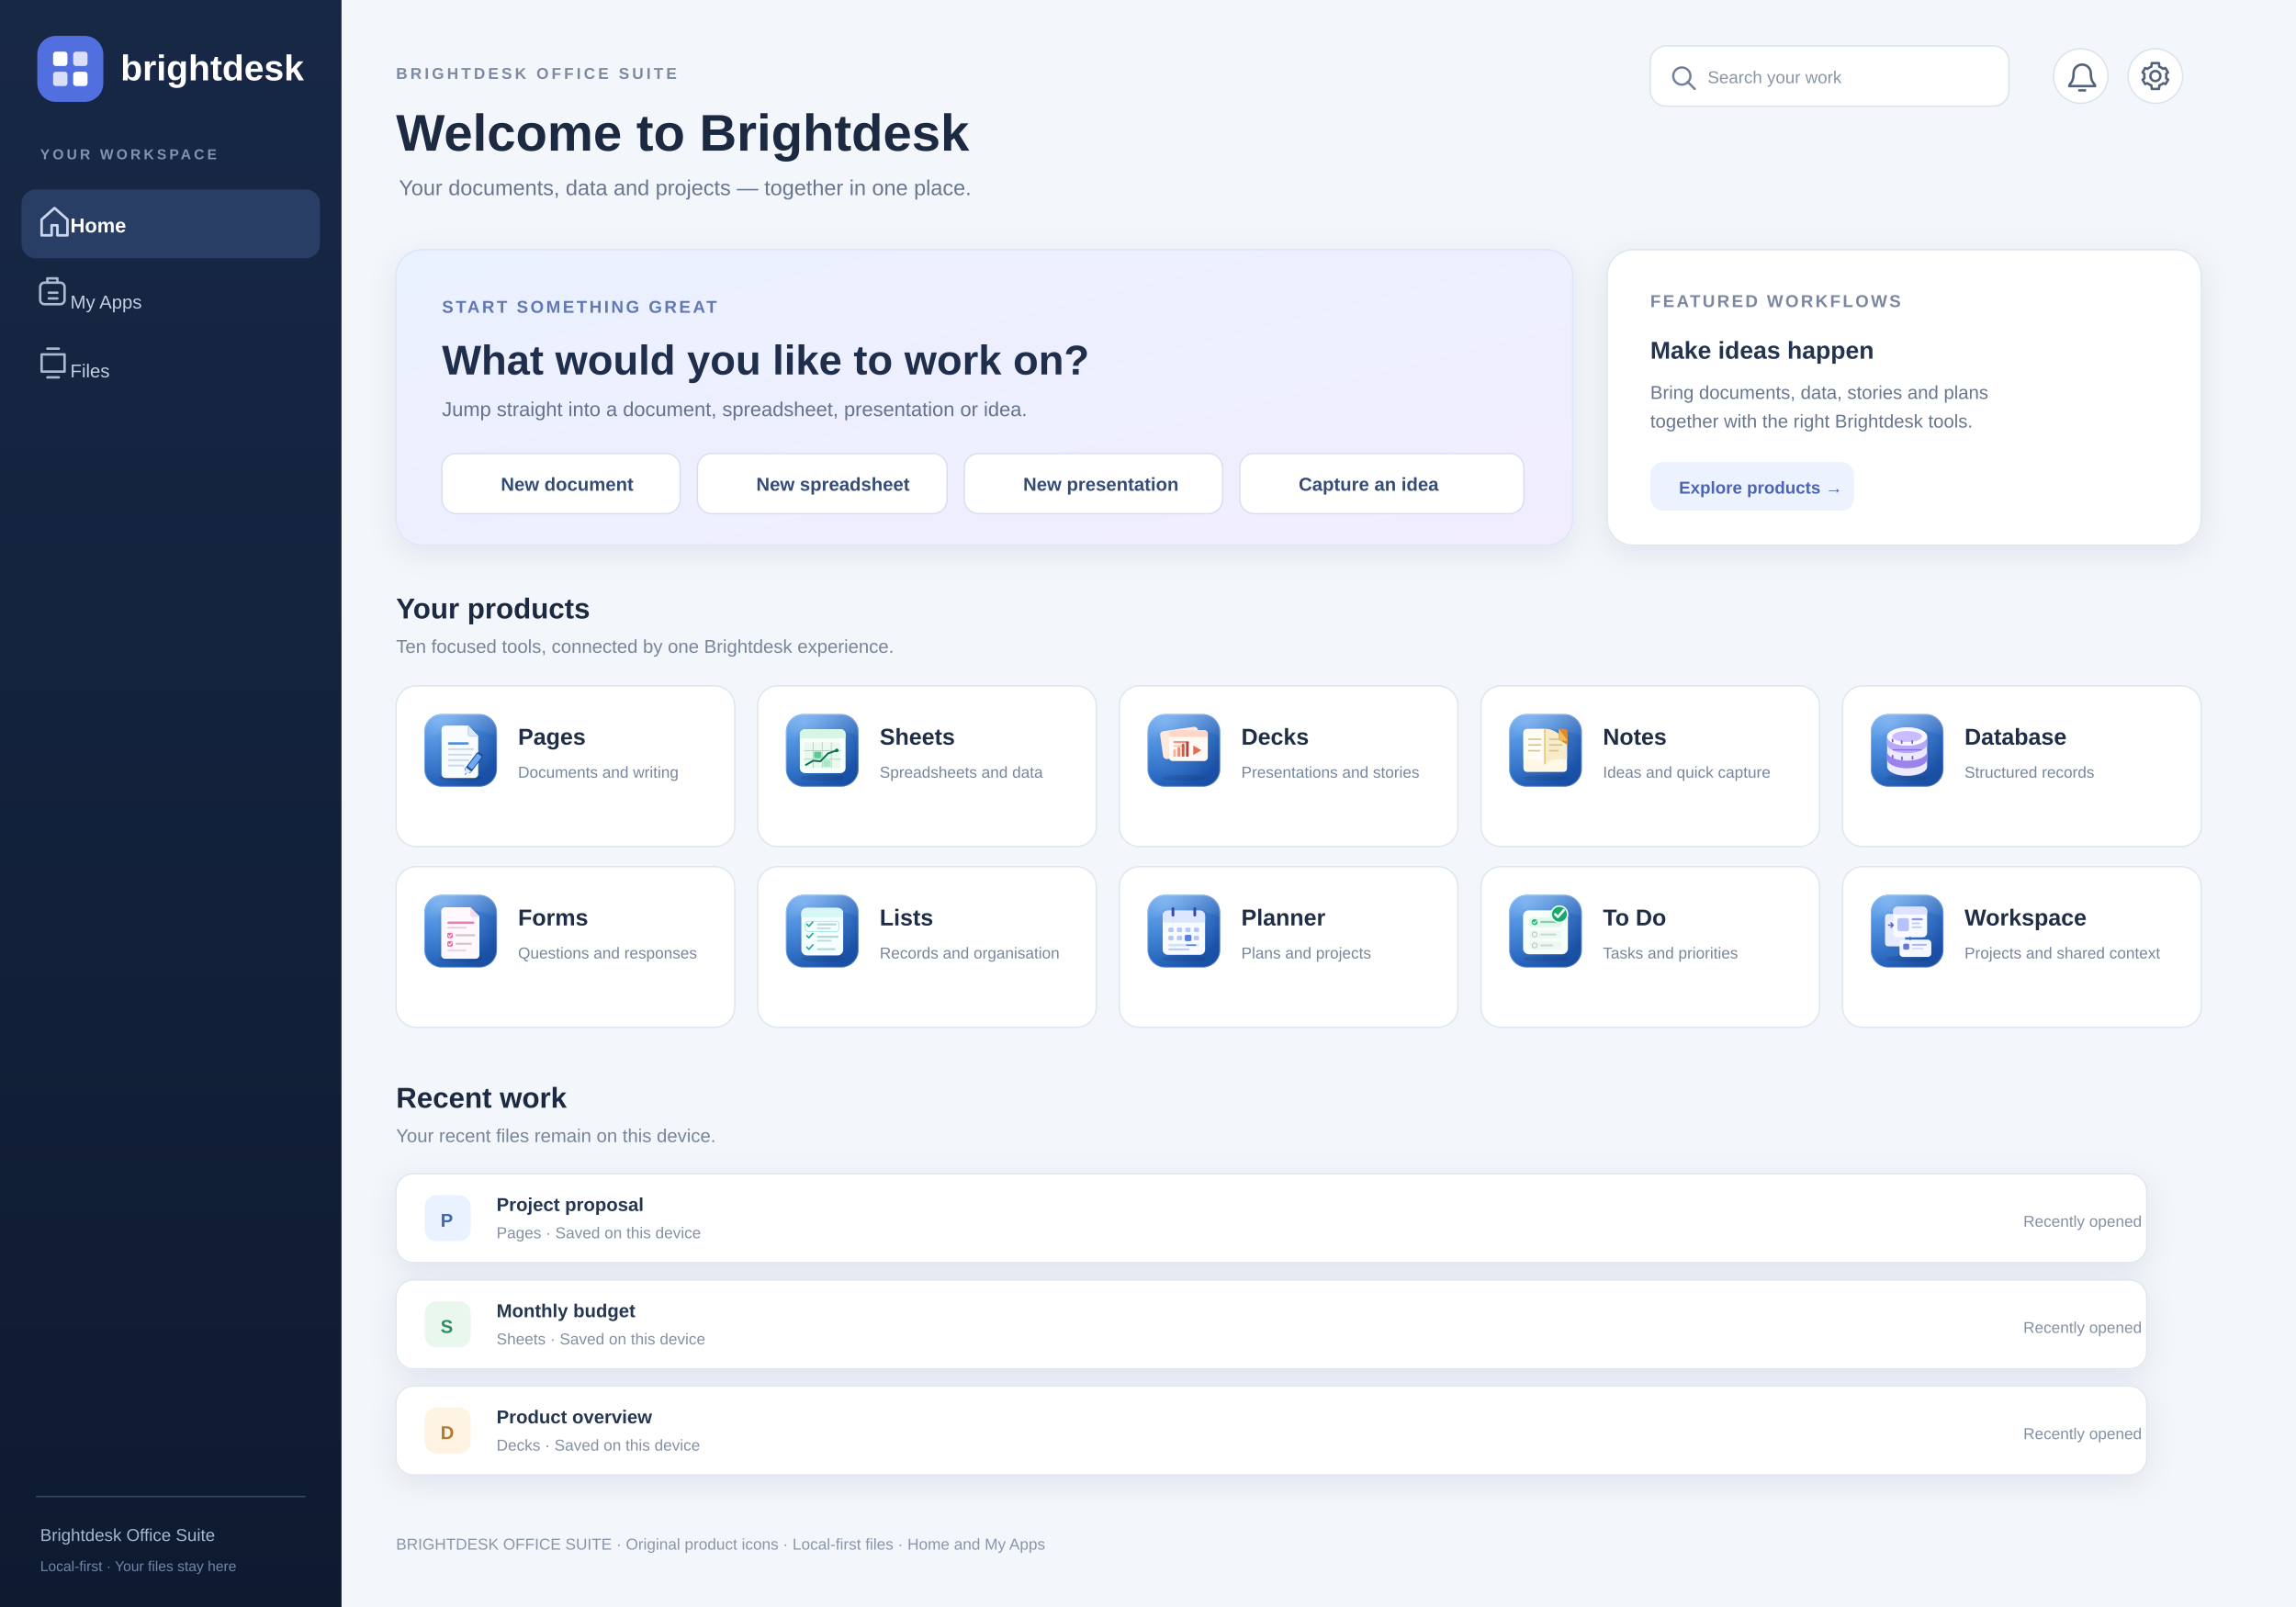
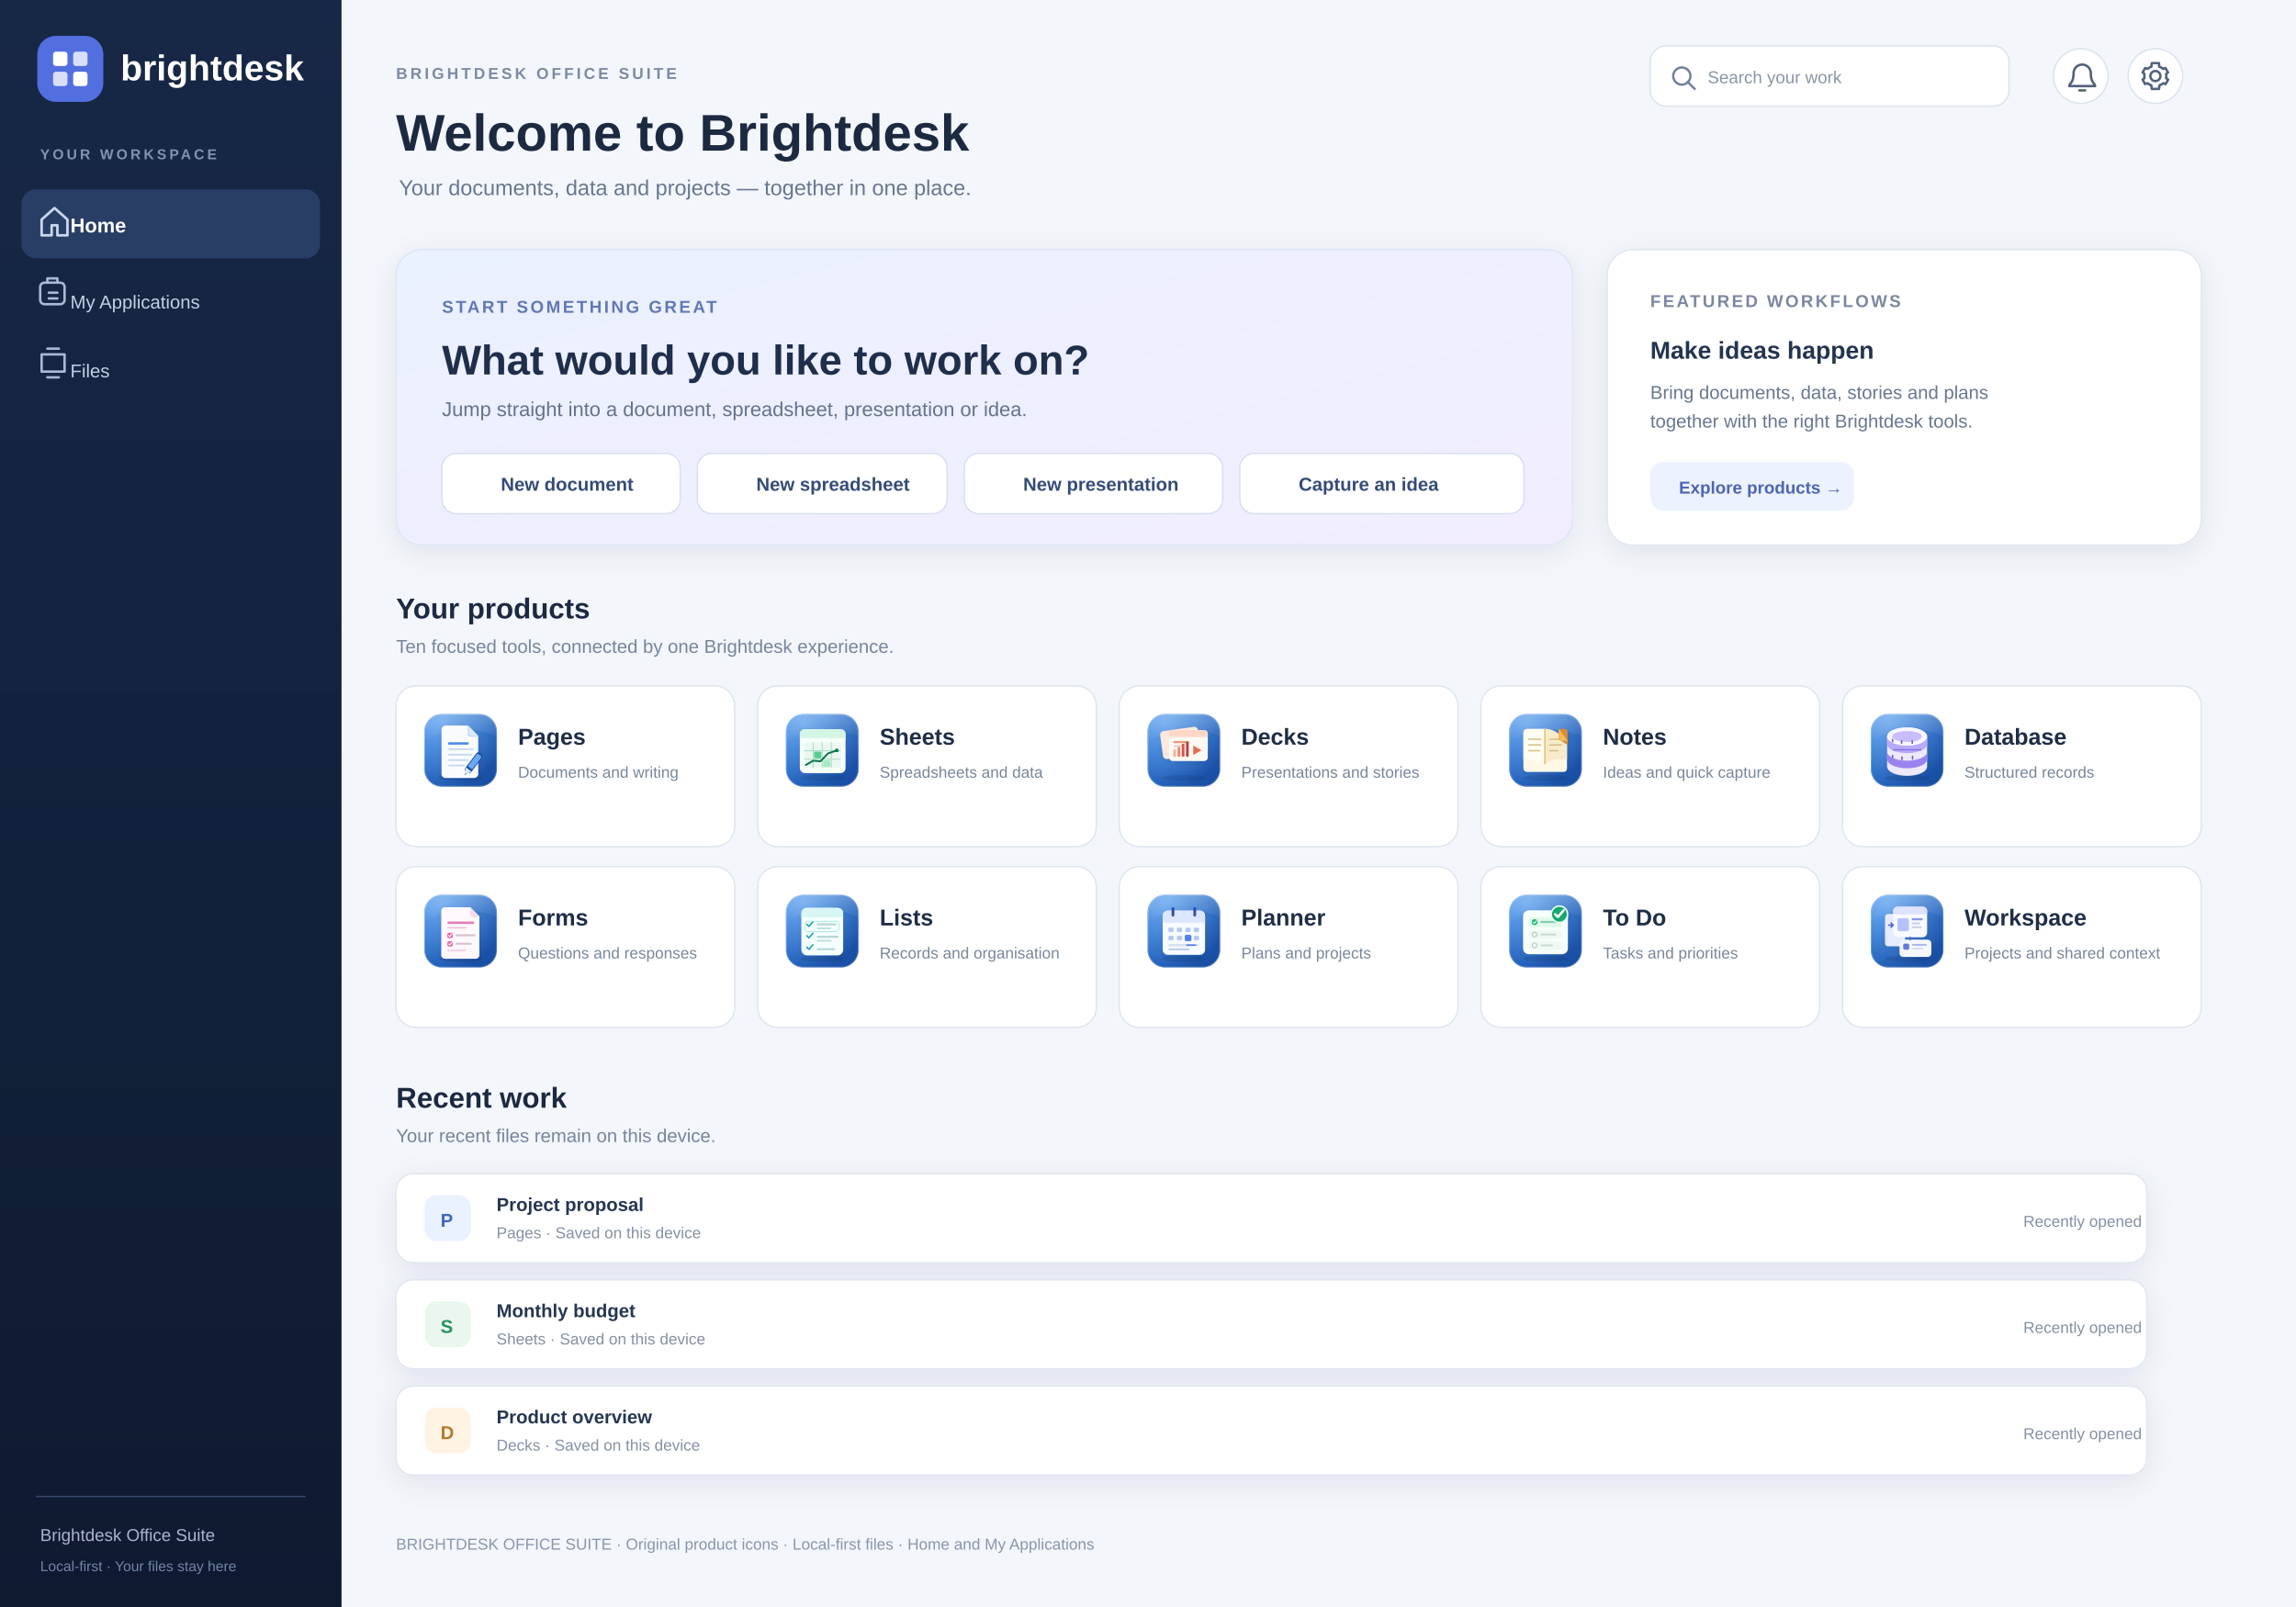
<svg xmlns="http://www.w3.org/2000/svg" width="1600" height="1120" viewBox="0 0 1600 1120" role="img" aria-labelledby="title desc">
  <defs>
    <linearGradient id="nav" x1="0" y1="0" x2="0" y2="1">
      <stop stop-color="#172846" />
      <stop offset="1" stop-color="#0e1a30" />
    </linearGradient>
    <linearGradient id="hero" x1="0" y1="0" x2="1" y2="1">
      <stop stop-color="#eaf1ff" />
      <stop offset="1" stop-color="#f1edff" />
    </linearGradient>
    <filter id="shadow" x="-20%" y="-20%" width="140%" height="150%">
      <feDropShadow dx="0" dy="5" stdDeviation="10" flood-color="#1a2b4b" flood-opacity=".08" />
    </filter>
  </defs>
  <rect width="1600" height="1120" fill="#f3f6fb" />
  <rect width="238" height="1120" fill="url(#nav)" />
  <rect x="26" y="25" width="46" height="46" rx="13" fill="#526fe0" />
  <g fill="#fff">
    <rect x="37" y="36" width="10" height="10" rx="2" />
    <rect x="51" y="36" width="10" height="10" rx="2" opacity=".78" />
    <rect x="37" y="50" width="10" height="10" rx="2" opacity=".78" />
    <rect x="51" y="50" width="10" height="10" rx="2" />
  </g>
  <text x="84" y="56" font-family="Arial,sans-serif" font-size="25" font-weight="700" fill="#fff">brightdesk</text>
  <text x="28" y="111" font-family="Arial,sans-serif" font-size="10" font-weight="700" letter-spacing="2" fill="#8292b2">YOUR WORKSPACE</text>
  <rect x="15" y="132" width="208" height="48" rx="10" fill="#293e65" />
  <text x="49" y="162" font-family="Arial,sans-serif" font-size="14" font-weight="700" fill="#fff">Home</text>
  <g fill="none" stroke="#c9d6ed" stroke-width="1.8" stroke-linecap="round" stroke-linejoin="round">
    <path d="M29 153l9-8 9 8v11h-7v-7h-4v7h-7z" />
  </g>
  <g font-family="Arial,sans-serif" font-size="13" fill="#c4cfe2">
-     <text x="49" y="215">My Apps</text>
+     <text x="49" y="215">My Applications</text>
    <text x="49" y="263">Files</text>
  </g>
  <g fill="none" stroke="#aab9d2" stroke-width="1.7" stroke-linecap="round" stroke-linejoin="round">
    <rect x="28" y="197" width="17" height="15" rx="3" />
    <path d="M33 197v-3h7v3M34 204h6M34 208h6" />
    <path d="M29 247h16v12H29zM33 243h8M33 263h8" />
  </g>
  <path d="M25 1043h188" stroke="#344766" />
  <text x="28" y="1074" font-family="Arial,sans-serif" font-size="12" fill="#a8b6d0">Brightdesk Office Suite</text>
  <text x="28" y="1095" font-family="Arial,sans-serif" font-size="10" fill="#7184a7">Local-first · Your files stay here</text>
  <text x="276" y="55" font-family="Arial,sans-serif" font-size="11" font-weight="700" letter-spacing="2" fill="#7c8aa2">BRIGHTDESK OFFICE SUITE</text>
  <text x="276" y="105" font-family="Arial,sans-serif" font-size="36" font-weight="700" fill="#1b2941">Welcome to Brightdesk</text>
  <text x="278" y="136" font-family="Arial,sans-serif" font-size="15" fill="#68778f">Your documents, data and projects — together in one place.</text>
  <rect x="1150" y="32" width="250" height="42" rx="11" fill="#fff" stroke="#dce3ed" />
  <circle cx="1172" cy="53" r="6" fill="none" stroke="#71809a" stroke-width="1.6" />
  <path d="M1176 57l5 5" stroke="#71809a" stroke-width="1.6" stroke-linecap="round" />
  <text x="1190" y="58" font-family="Arial,sans-serif" font-size="12" fill="#8995a8">Search your work</text>
  <circle cx="1450" cy="53" r="19" fill="#fff" stroke="#dce3ed" />
  <g transform="translate(1439 42)" fill="none" stroke="#53627b" stroke-width="1.7" stroke-linecap="round" stroke-linejoin="round">
    <path d="M18 9a6 6 0 0 0-12 0c0 7-3 7-3 9h18c0-2-3-2-3-9Z" />
    <path d="M10 21h4" />
  </g>
  <circle cx="1502" cy="53" r="19" fill="#fff" stroke="#dce3ed" />
  <g transform="translate(1490 41)" fill="none" stroke="#53627b" stroke-width="1.7" stroke-linecap="round" stroke-linejoin="round">
    <circle cx="12" cy="12" r="3.5" />
    <path d="M19.5 13.5a7.8 7.8 0 0 0 0-3l1.3-1-1.8-3.1-1.6.6a7.8 7.8 0 0 0-2.7-1.5L14.5 3h-5l-.3 2.5a7.8 7.8 0 0 0-2.7 1.5l-1.6-.6-1.8 3.1 1.3 1a7.8 7.8 0 0 0 0 3l-1.3 1 1.8 3.1 1.6-.6a7.8 7.8 0 0 0 2.7 1.5l.3 2.5h5l.3-2.5a7.8 7.8 0 0 0 2.7-1.5l1.6.6 1.8-3.1z" />
  </g>
  <g filter="url(#shadow)">
    <rect x="276" y="174" width="820" height="206" rx="18" fill="url(#hero)" stroke="#dce5f7" />
  </g>
  <text x="308" y="218" font-family="Arial,sans-serif" font-size="12" font-weight="700" letter-spacing="1.6" fill="#6178b4">START SOMETHING GREAT</text>
  <text x="308" y="261" font-family="Arial,sans-serif" font-size="29" font-weight="700" fill="#1e2e4b">What would you like to work on?</text>
  <text x="308" y="290" font-family="Arial,sans-serif" font-size="14" fill="#64738d">Jump straight into a document, spreadsheet, presentation or idea.</text>
  <g font-family="Arial,sans-serif" font-size="13" font-weight="700">
    <rect x="308" y="316" width="166" height="42" rx="10" fill="#fff" stroke="#d7e0f0" />
    <text x="349" y="342" fill="#344b78">New document</text>
    <rect x="486" y="316" width="174" height="42" rx="10" fill="#fff" stroke="#d7e0f0" />
    <text x="527" y="342" fill="#344b78">New spreadsheet</text>
    <rect x="672" y="316" width="180" height="42" rx="10" fill="#fff" stroke="#d7e0f0" />
    <text x="713" y="342" fill="#344b78">New presentation</text>
    <rect x="864" y="316" width="198" height="42" rx="10" fill="#fff" stroke="#d7e0f0" />
    <text x="905" y="342" fill="#344b78">Capture an idea</text>
  </g>
  <g filter="url(#shadow)">
    <rect x="1120" y="174" width="414" height="206" rx="18" fill="#fff" stroke="#e0e6ef" />
  </g>
  <text x="1150" y="214" font-family="Arial,sans-serif" font-size="12" font-weight="700" letter-spacing="1.5" fill="#7b87a0">FEATURED WORKFLOWS</text>
  <text x="1150" y="250" font-family="Arial,sans-serif" font-size="17" font-weight="700" fill="#24344f">Make ideas happen</text>
  <text x="1150" y="278" font-family="Arial,sans-serif" font-size="13" fill="#68778f">Bring documents, data, stories and plans</text>
  <text x="1150" y="298" font-family="Arial,sans-serif" font-size="13" fill="#68778f">together with the right Brightdesk tools.</text>
  <rect x="1150" y="322" width="142" height="34" rx="9" fill="#edf2ff" />
  <text x="1170" y="344" font-family="Arial,sans-serif" font-size="12" font-weight="700" fill="#4c64b2">Explore products →</text>
  <text x="276" y="431" font-family="Arial,sans-serif" font-size="20" font-weight="700" fill="#1b2941">Your products</text>
  <text x="276" y="455" font-family="Arial,sans-serif" font-size="13" fill="#77859b">Ten focused tools, connected by one Brightdesk experience.</text>
  <g font-family="Arial,sans-serif" fill="#1f2e46">
    <g>
      <rect x="276" y="478" width="236" height="112" rx="14" fill="#fff" stroke="#e0e6ef" />
      <svg x="294" y="496" width="54" height="54" viewBox="0 0 256 256">
        <defs>
          <linearGradient id="bg" x1="0" y1="0" x2="1" y2="1">
            <stop offset="0" stop-color="#2B76D8" />
            <stop offset="1" stop-color="#174A9D" />
          </linearGradient>
          <radialGradient id="light" cx="24%" cy="12%" r="90%">
            <stop offset="0" stop-color="#8BC5FF" stop-opacity=".65" />
            <stop offset="1" stop-color="#8BC5FF" stop-opacity="0" />
          </radialGradient>
          <linearGradient id="glass" x1="0" y1="0" x2="0" y2="1">
            <stop offset="0" stop-color="#fff" stop-opacity=".21" />
            <stop offset="1" stop-color="#fff" stop-opacity="0" />
          </linearGradient>
          <filter id="shadow" x="-30%" y="-30%" width="160%" height="180%">
            <feDropShadow dx="0" dy="10" stdDeviation="9" flood-color="#10234A" flood-opacity=".24" />
          </filter>
        </defs>
        <rect x="8" y="8" width="240" height="240" rx="58" fill="url(#bg)" />
        <rect x="8" y="8" width="240" height="240" rx="58" fill="url(#light)" />
        <path d="M66 9h124a58 58 0 0 1 58 58v14C173 52 93 43 9 100V67A58 58 0 0 1 66 9z" fill="url(#glass)" />
        <rect x="9.5" y="9.5" width="237" height="237" rx="56.5" fill="none" stroke="#fff" stroke-opacity=".26" stroke-width="3" />
        <ellipse cx="128" cy="219" rx="73" ry="10" fill="#10234A" opacity=".15" />
        <g filter="url(#shadow)">
          <path d="M78 46h75l33 34v126a13 13 0 0 1-13 13H78a13 13 0 0 1-13-13V59a13 13 0 0 1 13-13z" fill="#F9FCFF" />
          <path d="M153 46v28a7 7 0 0 0 7 7h26z" fill="#D9E9FB" />
          <path d="M153 46v28a7 7 0 0 0 7 7h26" fill="none" stroke="#B7D2F2" stroke-width="3" />
          <rect x="86" y="101" width="69" height="8" rx="4" fill="#4D8FE2" />
          <rect x="86" y="121" width="86" height="6" rx="3" fill="#CBD9EA" />
          <rect x="86" y="139" width="80" height="6" rx="3" fill="#CBD9EA" />
          <rect x="86" y="157" width="70" height="6" rx="3" fill="#CBD9EA" />
          <rect x="86" y="175" width="55" height="6" rx="3" fill="#CBD9EA" />
          <g transform="rotate(37 171 171)">
            <rect x="158" y="130" width="24" height="78" rx="9" fill="#1C4E9C" />
            <rect x="161" y="137" width="18" height="53" rx="4" fill="#6BA9F3" />
            <path d="M158 197h24l-12 22z" fill="#D7E8FA" />
            <path d="M169 213h4l-2 6z" fill="#243D65" />
          </g>
        </g>
      </svg>
      <text x="361" y="519" font-size="16" font-weight="700">Pages</text>
      <text x="361" y="542" font-size="11" fill="#78869b">Documents and writing</text>
    </g>
    <g>
      <rect x="528" y="478" width="236" height="112" rx="14" fill="#fff" stroke="#e0e6ef" />
      <svg x="546" y="496" width="54" height="54" viewBox="0 0 256 256">
        <defs>
          <linearGradient id="bg" x1="0" y1="0" x2="1" y2="1">
            <stop offset="0" stop-color="#21AD78" />
            <stop offset="1" stop-color="#08724E" />
          </linearGradient>
          <radialGradient id="light" cx="24%" cy="12%" r="90%">
            <stop offset="0" stop-color="#83F0BF" stop-opacity=".65" />
            <stop offset="1" stop-color="#83F0BF" stop-opacity="0" />
          </radialGradient>
          <linearGradient id="glass" x1="0" y1="0" x2="0" y2="1">
            <stop offset="0" stop-color="#fff" stop-opacity=".21" />
            <stop offset="1" stop-color="#fff" stop-opacity="0" />
          </linearGradient>
          <filter id="shadow" x="-30%" y="-30%" width="160%" height="180%">
            <feDropShadow dx="0" dy="10" stdDeviation="9" flood-color="#10234A" flood-opacity=".24" />
          </filter>
        </defs>
        <rect x="8" y="8" width="240" height="240" rx="58" fill="url(#bg)" />
        <rect x="8" y="8" width="240" height="240" rx="58" fill="url(#light)" />
        <path d="M66 9h124a58 58 0 0 1 58 58v14C173 52 93 43 9 100V67A58 58 0 0 1 66 9z" fill="url(#glass)" />
        <rect x="9.5" y="9.5" width="237" height="237" rx="56.5" fill="none" stroke="#fff" stroke-opacity=".26" stroke-width="3" />
        <ellipse cx="128" cy="219" rx="73" ry="10" fill="#10234A" opacity=".15" />
        <g filter="url(#shadow)">
          <rect x="54" y="58" width="151" height="145" rx="17" fill="#F7FFFA" />
          <rect x="54" y="58" width="151" height="29" rx="17" fill="#D5F5E5" />
          <path d="M54 75v12h151V75" fill="#D5F5E5" />
          <rect x="68" y="101" width="121" height="85" rx="7" fill="#EAF8F0" />
          <path d="M98 101v85M128 101v85M158 101v85M68 129h121M68 157h121" stroke="#A9DCC1" stroke-width="3" />
          <rect x="101" y="132" width="24" height="22" rx="4" fill="#5ACB91" />
          <rect x="131" y="160" width="24" height="23" rx="4" fill="#A6EAC5" />
          <path d="M74 176l24-14 24 2 25-26 29-10" fill="none" stroke="#08724E" stroke-width="6" stroke-linecap="round" stroke-linejoin="round" />
          <circle cx="176" cy="128" r="6" fill="#08724E" />
        </g>
      </svg>
      <text x="613" y="519" font-size="16" font-weight="700">Sheets</text>
      <text x="613" y="542" font-size="11" fill="#78869b">Spreadsheets and data</text>
    </g>
    <g>
      <rect x="780" y="478" width="236" height="112" rx="14" fill="#fff" stroke="#e0e6ef" />
      <svg x="798" y="496" width="54" height="54" viewBox="0 0 256 256">
        <defs>
          <linearGradient id="bg" x1="0" y1="0" x2="1" y2="1">
            <stop offset="0" stop-color="#F17A62" />
            <stop offset="1" stop-color="#B9413F" />
          </linearGradient>
          <radialGradient id="light" cx="24%" cy="12%" r="90%">
            <stop offset="0" stop-color="#FFC1A6" stop-opacity=".65" />
            <stop offset="1" stop-color="#FFC1A6" stop-opacity="0" />
          </radialGradient>
          <linearGradient id="glass" x1="0" y1="0" x2="0" y2="1">
            <stop offset="0" stop-color="#fff" stop-opacity=".21" />
            <stop offset="1" stop-color="#fff" stop-opacity="0" />
          </linearGradient>
          <filter id="shadow" x="-30%" y="-30%" width="160%" height="180%">
            <feDropShadow dx="0" dy="10" stdDeviation="9" flood-color="#10234A" flood-opacity=".24" />
          </filter>
        </defs>
        <rect x="8" y="8" width="240" height="240" rx="58" fill="url(#bg)" />
        <rect x="8" y="8" width="240" height="240" rx="58" fill="url(#light)" />
        <path d="M66 9h124a58 58 0 0 1 58 58v14C173 52 93 43 9 100V67A58 58 0 0 1 66 9z" fill="url(#glass)" />
        <rect x="9.5" y="9.5" width="237" height="237" rx="56.5" fill="none" stroke="#fff" stroke-opacity=".26" stroke-width="3" />
        <ellipse cx="128" cy="219" rx="73" ry="10" fill="#10234A" opacity=".15" />
        <g filter="url(#shadow)">
          <rect x="48" y="66" width="126" height="93" rx="12" fill="#FFE8DD" transform="rotate(-8 48 66)" />
          <rect x="79" y="61" width="128" height="102" rx="12" fill="#FFF9F4" />
          <rect x="79" y="61" width="128" height="22" rx="12" fill="#FFD7C8" />
          <path d="M79 72h128v11H79z" fill="#FFD7C8" />
          <rect x="93" y="97" width="52" height="7" rx="3.5" fill="#EB967D" />
          <rect x="93" y="111" width="38" height="5" rx="2.5" fill="#E8C6BA" />
          <path d="M159 143v-31l27 15.5z" fill="#E96B52" />
          <rect x="93" y="125" width="9" height="24" rx="3" fill="#F3B49F" />
          <rect x="107" y="117" width="9" height="32" rx="3" fill="#EE8A6C" />
          <rect x="121" y="106" width="9" height="43" rx="3" fill="#D95748" />
          <rect x="135" y="99" width="9" height="50" rx="3" fill="#B9413F" />
        </g>
      </svg>
      <text x="865" y="519" font-size="16" font-weight="700">Decks</text>
      <text x="865" y="542" font-size="11" fill="#78869b">Presentations and stories</text>
    </g>
    <g>
      <rect x="1032" y="478" width="236" height="112" rx="14" fill="#fff" stroke="#e0e6ef" />
      <svg x="1050" y="496" width="54" height="54" viewBox="0 0 256 256">
        <defs>
          <linearGradient id="bg" x1="0" y1="0" x2="1" y2="1">
            <stop offset="0" stop-color="#EAB34F" />
            <stop offset="1" stop-color="#A96719" />
          </linearGradient>
          <radialGradient id="light" cx="24%" cy="12%" r="90%">
            <stop offset="0" stop-color="#FFE2A0" stop-opacity=".65" />
            <stop offset="1" stop-color="#FFE2A0" stop-opacity="0" />
          </radialGradient>
          <linearGradient id="glass" x1="0" y1="0" x2="0" y2="1">
            <stop offset="0" stop-color="#fff" stop-opacity=".21" />
            <stop offset="1" stop-color="#fff" stop-opacity="0" />
          </linearGradient>
          <filter id="shadow" x="-30%" y="-30%" width="160%" height="180%">
            <feDropShadow dx="0" dy="10" stdDeviation="9" flood-color="#10234A" flood-opacity=".24" />
          </filter>
        </defs>
        <rect x="8" y="8" width="240" height="240" rx="58" fill="url(#bg)" />
        <rect x="8" y="8" width="240" height="240" rx="58" fill="url(#light)" />
        <path d="M66 9h124a58 58 0 0 1 58 58v14C173 52 93 43 9 100V67A58 58 0 0 1 66 9z" fill="url(#glass)" />
        <rect x="9.5" y="9.5" width="237" height="237" rx="56.5" fill="none" stroke="#fff" stroke-opacity=".26" stroke-width="3" />
        <ellipse cx="128" cy="219" rx="73" ry="10" fill="#10234A" opacity=".15" />
        <g filter="url(#shadow)">
          <path d="M55 72q0-15 15-15h55q26 0 48 18l26 20v91q0 13-13 13H69q-14 0-14-14z" fill="#FFF8E6" />
          <path d="M126 57v117q-22-17-42-17H55V72q0-15 15-15z" fill="#FFFDF3" />
          <path d="M126 57v117q22-17 42-17h31V95l-26-20q-22-18-47-18z" fill="#F8EBC9" />
          <path d="M126 57v117" stroke="#E5C47A" stroke-width="5" />
          <path d="M73 91h39M73 110h39M73 129h35M142 91h39M142 110h39M142 129h27" stroke="#D8C28D" stroke-width="5" stroke-linecap="round" />
          <path d="M172 57h20a9 9 0 0 1 9 9v44l-29-18z" fill="#DB8B36" />
          <path d="M172 57v31a8 8 0 0 0 8 8h21" fill="#F5BD58" />
        </g>
      </svg>
      <text x="1117" y="519" font-size="16" font-weight="700">Notes</text>
      <text x="1117" y="542" font-size="11" fill="#78869b">Ideas and quick capture</text>
    </g>
    <g>
      <rect x="1284" y="478" width="250" height="112" rx="14" fill="#fff" stroke="#e0e6ef" />
      <svg x="1302" y="496" width="54" height="54" viewBox="0 0 256 256">
        <defs>
          <linearGradient id="bg" x1="0" y1="0" x2="1" y2="1">
            <stop offset="0" stop-color="#8666E9" />
            <stop offset="1" stop-color="#4C35A9" />
          </linearGradient>
          <radialGradient id="light" cx="24%" cy="12%" r="90%">
            <stop offset="0" stop-color="#C0B2FF" stop-opacity=".65" />
            <stop offset="1" stop-color="#C0B2FF" stop-opacity="0" />
          </radialGradient>
          <linearGradient id="glass" x1="0" y1="0" x2="0" y2="1">
            <stop offset="0" stop-color="#fff" stop-opacity=".21" />
            <stop offset="1" stop-color="#fff" stop-opacity="0" />
          </linearGradient>
          <filter id="shadow" x="-30%" y="-30%" width="160%" height="180%">
            <feDropShadow dx="0" dy="10" stdDeviation="9" flood-color="#10234A" flood-opacity=".24" />
          </filter>
        </defs>
        <rect x="8" y="8" width="240" height="240" rx="58" fill="url(#bg)" />
        <rect x="8" y="8" width="240" height="240" rx="58" fill="url(#light)" />
        <path d="M66 9h124a58 58 0 0 1 58 58v14C173 52 93 43 9 100V67A58 58 0 0 1 66 9z" fill="url(#glass)" />
        <rect x="9.5" y="9.5" width="237" height="237" rx="56.5" fill="none" stroke="#fff" stroke-opacity=".26" stroke-width="3" />
        <ellipse cx="128" cy="219" rx="73" ry="10" fill="#10234A" opacity=".15" />
        <g filter="url(#shadow)">
          <path d="M62 82c0-17 30-30 66-30s66 13 66 30v99c0 18-30 31-66 31s-66-13-66-31z" fill="#EDE9FF" />
          <path d="M62 82c0 17 30 30 66 30s66-13 66-30v25c0 17-30 30-66 30s-66-13-66-30z" fill="#B9A8F9" />
          <path d="M62 132c0 17 30 30 66 30s66-13 66-30v25c0 17-30 30-66 30s-66-13-66-30z" fill="#9B83EE" />
          <ellipse cx="128" cy="82" rx="66" ry="30" fill="#F8F6FF" />
          <ellipse cx="128" cy="82" rx="49" ry="18" fill="#C9BCFF" />
          <path d="M80 92v7m30-2v7m35-7v7m-65 41v7m31-2v8m35-10v8" stroke="#7058D0" stroke-width="5" stroke-linecap="round" />
          <path d="M82 126h92" stroke="#7158CF" stroke-width="4" stroke-linecap="round" opacity=".7" />
        </g>
      </svg>
      <text x="1369" y="519" font-size="16" font-weight="700">Database</text>
      <text x="1369" y="542" font-size="11" fill="#78869b">Structured records</text>
    </g>
    <g>
      <rect x="276" y="604" width="236" height="112" rx="14" fill="#fff" stroke="#e0e6ef" />
      <svg x="294" y="622" width="54" height="54" viewBox="0 0 256 256">
        <defs>
          <linearGradient id="bg" x1="0" y1="0" x2="1" y2="1">
            <stop offset="0" stop-color="#E65FA5" />
            <stop offset="1" stop-color="#9D367F" />
          </linearGradient>
          <radialGradient id="light" cx="24%" cy="12%" r="90%">
            <stop offset="0" stop-color="#FFB6DA" stop-opacity=".65" />
            <stop offset="1" stop-color="#FFB6DA" stop-opacity="0" />
          </radialGradient>
          <linearGradient id="glass" x1="0" y1="0" x2="0" y2="1">
            <stop offset="0" stop-color="#fff" stop-opacity=".21" />
            <stop offset="1" stop-color="#fff" stop-opacity="0" />
          </linearGradient>
          <filter id="shadow" x="-30%" y="-30%" width="160%" height="180%">
            <feDropShadow dx="0" dy="10" stdDeviation="9" flood-color="#10234A" flood-opacity=".24" />
          </filter>
        </defs>
        <rect x="8" y="8" width="240" height="240" rx="58" fill="url(#bg)" />
        <rect x="8" y="8" width="240" height="240" rx="58" fill="url(#light)" />
        <path d="M66 9h124a58 58 0 0 1 58 58v14C173 52 93 43 9 100V67A58 58 0 0 1 66 9z" fill="url(#glass)" />
        <rect x="9.5" y="9.5" width="237" height="237" rx="56.5" fill="none" stroke="#fff" stroke-opacity=".26" stroke-width="3" />
        <ellipse cx="128" cy="219" rx="73" ry="10" fill="#10234A" opacity=".15" />
        <g filter="url(#shadow)">
          <path d="M76 49h84l30 30v128a12 12 0 0 1-12 12H76a12 12 0 0 1-12-12V61a12 12 0 0 1 12-12z" fill="#FFF8FC" />
          <path d="M160 49v25a7 7 0 0 0 7 7h23" fill="#F8D8EB" />
          <rect x="84" y="96" width="89" height="8" rx="4" fill="#E77CB6" />
          <rect x="84" y="114" width="64" height="5" rx="2.5" fill="#E9C3D8" />
          <g>
            <rect x="84" y="133" width="18" height="18" rx="5" fill="#E66AA9" />
            <path d="m88 142 4 4 7-9" fill="none" stroke="#fff" stroke-width="3" stroke-linecap="round" stroke-linejoin="round" />
            <rect x="111" y="138" width="66" height="7" rx="3.5" fill="#D7C4D1" />
            <rect x="84" y="161" width="18" height="18" rx="5" fill="#E66AA9" />
            <path d="m88 170 4 4 7-9" fill="none" stroke="#fff" stroke-width="3" stroke-linecap="round" stroke-linejoin="round" />
            <rect x="111" y="166" width="54" height="7" rx="3.5" fill="#D7C4D1" />
          </g>
          <rect x="84" y="188" width="62" height="7" rx="3.5" fill="#F1D5E5" />
        </g>
      </svg>
      <text x="361" y="645" font-size="16" font-weight="700">Forms</text>
      <text x="361" y="668" font-size="11" fill="#78869b">Questions and responses</text>
    </g>
    <g>
      <rect x="528" y="604" width="236" height="112" rx="14" fill="#fff" stroke="#e0e6ef" />
      <svg x="546" y="622" width="54" height="54" viewBox="0 0 256 256">
        <defs>
          <linearGradient id="bg" x1="0" y1="0" x2="1" y2="1">
            <stop offset="0" stop-color="#21AFAF" />
            <stop offset="1" stop-color="#087476" />
          </linearGradient>
          <radialGradient id="light" cx="24%" cy="12%" r="90%">
            <stop offset="0" stop-color="#8CE7E2" stop-opacity=".65" />
            <stop offset="1" stop-color="#8CE7E2" stop-opacity="0" />
          </radialGradient>
          <linearGradient id="glass" x1="0" y1="0" x2="0" y2="1">
            <stop offset="0" stop-color="#fff" stop-opacity=".21" />
            <stop offset="1" stop-color="#fff" stop-opacity="0" />
          </linearGradient>
          <filter id="shadow" x="-30%" y="-30%" width="160%" height="180%">
            <feDropShadow dx="0" dy="10" stdDeviation="9" flood-color="#10234A" flood-opacity=".24" />
          </filter>
        </defs>
        <rect x="8" y="8" width="240" height="240" rx="58" fill="url(#bg)" />
        <rect x="8" y="8" width="240" height="240" rx="58" fill="url(#light)" />
        <path d="M66 9h124a58 58 0 0 1 58 58v14C173 52 93 43 9 100V67A58 58 0 0 1 66 9z" fill="url(#glass)" />
        <rect x="9.5" y="9.5" width="237" height="237" rx="56.5" fill="none" stroke="#fff" stroke-opacity=".26" stroke-width="3" />
        <ellipse cx="128" cy="219" rx="73" ry="10" fill="#10234A" opacity=".15" />
        <g filter="url(#shadow)">
          <rect x="59" y="51" width="138" height="157" rx="19" fill="#F4FFFE" />
          <rect x="59" y="51" width="138" height="31" rx="19" fill="#D8F7F4" />
          <path d="M59 70h138v12H59z" fill="#D8F7F4" />
          <g fill="none" stroke="#20A5A3" stroke-width="5" stroke-linecap="round" stroke-linejoin="round">
            <path d="m77 105 7 7 13-15m-20 46 7 7 13-15m-20 46 7 7 13-15" />
          </g>
          <g fill="#B6D9D8">
            <rect x="110" y="102" width="65" height="7" rx="3.5" />
            <rect x="110" y="116" width="47" height="5" rx="2.5" />
            <rect x="110" y="143" width="72" height="7" rx="3.5" />
            <rect x="110" y="157" width="49" height="5" rx="2.5" />
            <rect x="110" y="184" width="62" height="7" rx="3.5" />
          </g>
          <rect x="72" y="95" width="111" height="34" rx="9" fill="none" stroke="#8FE0DA" stroke-width="2" />
        </g>
      </svg>
      <text x="613" y="645" font-size="16" font-weight="700">Lists</text>
      <text x="613" y="668" font-size="11" fill="#78869b">Records and organisation</text>
    </g>
    <g>
      <rect x="780" y="604" width="236" height="112" rx="14" fill="#fff" stroke="#e0e6ef" />
      <svg x="798" y="622" width="54" height="54" viewBox="0 0 256 256">
        <defs>
          <linearGradient id="bg" x1="0" y1="0" x2="1" y2="1">
            <stop offset="0" stop-color="#567FE5" />
            <stop offset="1" stop-color="#314BA8" />
          </linearGradient>
          <radialGradient id="light" cx="24%" cy="12%" r="90%">
            <stop offset="0" stop-color="#A7C0FF" stop-opacity=".65" />
            <stop offset="1" stop-color="#A7C0FF" stop-opacity="0" />
          </radialGradient>
          <linearGradient id="glass" x1="0" y1="0" x2="0" y2="1">
            <stop offset="0" stop-color="#fff" stop-opacity=".21" />
            <stop offset="1" stop-color="#fff" stop-opacity="0" />
          </linearGradient>
          <filter id="shadow" x="-30%" y="-30%" width="160%" height="180%">
            <feDropShadow dx="0" dy="10" stdDeviation="9" flood-color="#10234A" flood-opacity=".24" />
          </filter>
        </defs>
        <rect x="8" y="8" width="240" height="240" rx="58" fill="url(#bg)" />
        <rect x="8" y="8" width="240" height="240" rx="58" fill="url(#light)" />
        <path d="M66 9h124a58 58 0 0 1 58 58v14C173 52 93 43 9 100V67A58 58 0 0 1 66 9z" fill="url(#glass)" />
        <rect x="9.5" y="9.5" width="237" height="237" rx="56.5" fill="none" stroke="#fff" stroke-opacity=".26" stroke-width="3" />
        <ellipse cx="128" cy="219" rx="73" ry="10" fill="#10234A" opacity=".15" />
        <g filter="url(#shadow)">
          <rect x="58" y="60" width="140" height="146" rx="17" fill="#F7FAFF" />
          <rect x="58" y="60" width="140" height="39" rx="17" fill="#DCE7FF" />
          <path d="M58 82h140v17H58z" fill="#DCE7FF" />
          <path d="M92 53v22m72-22v22" stroke="#314BA8" stroke-width="9" stroke-linecap="round" />
          <g fill="#B6C8F2">
            <rect x="77" y="116" width="17" height="15" rx="4" />
            <rect x="105" y="116" width="17" height="15" rx="4" />
            <rect x="133" y="116" width="17" height="15" rx="4" />
            <rect x="161" y="116" width="17" height="15" rx="4" />
            <rect x="77" y="143" width="17" height="15" rx="4" />
            <rect x="105" y="143" width="17" height="15" rx="4" />
            <rect x="161" y="143" width="17" height="15" rx="4" />
          </g>
          <rect x="131" y="140" width="22" height="21" rx="5" fill="#537EE7" />
          <rect x="77" y="170" width="101" height="8" rx="4" fill="#D6E0F5" />
          <rect x="77" y="185" width="69" height="6" rx="3" fill="#B6C8F2" />
          <path d="M138 174h28" stroke="#537EE7" stroke-width="5" stroke-linecap="round" />
        </g>
      </svg>
      <text x="865" y="645" font-size="16" font-weight="700">Planner</text>
      <text x="865" y="668" font-size="11" fill="#78869b">Plans and projects</text>
    </g>
    <g>
      <rect x="1032" y="604" width="236" height="112" rx="14" fill="#fff" stroke="#e0e6ef" />
      <svg x="1050" y="622" width="54" height="54" viewBox="0 0 256 256">
        <defs>
          <linearGradient id="bg" x1="0" y1="0" x2="1" y2="1">
            <stop offset="0" stop-color="#32B981" />
            <stop offset="1" stop-color="#10744F" />
          </linearGradient>
          <radialGradient id="light" cx="24%" cy="12%" r="90%">
            <stop offset="0" stop-color="#9CF0C7" stop-opacity=".65" />
            <stop offset="1" stop-color="#9CF0C7" stop-opacity="0" />
          </radialGradient>
          <linearGradient id="glass" x1="0" y1="0" x2="0" y2="1">
            <stop offset="0" stop-color="#fff" stop-opacity=".21" />
            <stop offset="1" stop-color="#fff" stop-opacity="0" />
          </linearGradient>
          <filter id="shadow" x="-30%" y="-30%" width="160%" height="180%">
            <feDropShadow dx="0" dy="10" stdDeviation="9" flood-color="#10234A" flood-opacity=".24" />
          </filter>
        </defs>
        <rect x="8" y="8" width="240" height="240" rx="58" fill="url(#bg)" />
        <rect x="8" y="8" width="240" height="240" rx="58" fill="url(#light)" />
        <path d="M66 9h124a58 58 0 0 1 58 58v14C173 52 93 43 9 100V67A58 58 0 0 1 66 9z" fill="url(#glass)" />
        <rect x="9.5" y="9.5" width="237" height="237" rx="56.5" fill="none" stroke="#fff" stroke-opacity=".26" stroke-width="3" />
        <ellipse cx="128" cy="219" rx="73" ry="10" fill="#10234A" opacity=".15" />
        <g filter="url(#shadow)">
          <rect x="54" y="59" width="148" height="145" rx="19" fill="#F7FFFA" />
          <rect x="74" y="82" width="108" height="33" rx="9" fill="#E1F8EB" />
          <circle cx="92" cy="98" r="10" fill="#29B67A" />
          <path d="m87 98 4 4 7-8" fill="none" stroke="#fff" stroke-width="3" stroke-linecap="round" stroke-linejoin="round" />
          <rect x="111" y="94" width="57" height="7" rx="3.5" fill="#88CDB0" />
          <rect x="74" y="126" width="108" height="27" rx="8" fill="#F0F8F3" />
          <circle cx="92" cy="139" r="8" fill="none" stroke="#A9CCB9" stroke-width="3" />
          <rect x="111" y="136" width="53" height="6" rx="3" fill="#C4DCD0" />
          <rect x="74" y="162" width="108" height="27" rx="8" fill="#F0F8F3" />
          <circle cx="92" cy="175" r="8" fill="none" stroke="#A9CCB9" stroke-width="3" />
          <rect x="111" y="172" width="42" height="6" rx="3" fill="#C4DCD0" />
          <circle cx="174" cy="72" r="27" fill="#19A86C" stroke="#E9FFF2" stroke-width="5" />
          <path d="m160 72 9 9 19-22" fill="none" stroke="#fff" stroke-width="8" stroke-linecap="round" stroke-linejoin="round" />
        </g>
      </svg>
      <text x="1117" y="645" font-size="16" font-weight="700">To Do</text>
      <text x="1117" y="668" font-size="11" fill="#78869b">Tasks and priorities</text>
    </g>
    <g>
      <rect x="1284" y="604" width="250" height="112" rx="14" fill="#fff" stroke="#e0e6ef" />
      <svg x="1302" y="622" width="54" height="54" viewBox="0 0 256 256">
        <defs>
          <linearGradient id="bg" x1="0" y1="0" x2="1" y2="1">
            <stop offset="0" stop-color="#6778DF" />
            <stop offset="1" stop-color="#3B459F" />
          </linearGradient>
          <radialGradient id="light" cx="24%" cy="12%" r="90%">
            <stop offset="0" stop-color="#B7C4FF" stop-opacity=".65" />
            <stop offset="1" stop-color="#B7C4FF" stop-opacity="0" />
          </radialGradient>
          <linearGradient id="glass" x1="0" y1="0" x2="0" y2="1">
            <stop offset="0" stop-color="#fff" stop-opacity=".21" />
            <stop offset="1" stop-color="#fff" stop-opacity="0" />
          </linearGradient>
          <filter id="shadow" x="-30%" y="-30%" width="160%" height="180%">
            <feDropShadow dx="0" dy="10" stdDeviation="9" flood-color="#10234A" flood-opacity=".24" />
          </filter>
        </defs>
        <rect x="8" y="8" width="240" height="240" rx="58" fill="url(#bg)" />
        <rect x="8" y="8" width="240" height="240" rx="58" fill="url(#light)" />
        <path d="M66 9h124a58 58 0 0 1 58 58v14C173 52 93 43 9 100V67A58 58 0 0 1 66 9z" fill="url(#glass)" />
        <rect x="9.5" y="9.5" width="237" height="237" rx="56.5" fill="none" stroke="#fff" stroke-opacity=".26" stroke-width="3" />
        <ellipse cx="128" cy="219" rx="73" ry="10" fill="#10234A" opacity=".15" />
        <g filter="url(#shadow)">
          <path d="M55 83q0-12 12-12h54v107H67q-12 0-12-12z" fill="#E7EBFF" />
          <rect x="82" y="47" width="112" height="101" rx="15" fill="#F8FAFF" />
          <rect x="82" y="47" width="112" height="25" rx="15" fill="#DCE2FF" />
          <path d="M82 60h112v12H82z" fill="#DCE2FF" />
          <rect x="96" y="85" width="38" height="43" rx="7" fill="#B6C2FF" />
          <rect x="143" y="85" width="37" height="7" rx="3.5" fill="#8797E9" />
          <rect x="143" y="99" width="28" height="6" rx="3" fill="#C4CCF1" />
          <rect x="143" y="112" width="34" height="6" rx="3" fill="#C4CCF1" />
          <rect x="103" y="156" width="105" height="57" rx="12" fill="#F5F7FF" />
          <rect x="115" y="169" width="20" height="20" rx="5" fill="#6678DE" />
          <rect x="144" y="170" width="49" height="6" rx="3" fill="#AAB5EE" />
          <rect x="144" y="183" width="38" height="5" rx="2.5" fill="#D1D8F5" />
          <path d="M67 108h15m-7-7 7 7-7 7M138 148v8" stroke="#5A6ACC" stroke-width="5" stroke-linecap="round" stroke-linejoin="round" />
        </g>
      </svg>
      <text x="1369" y="645" font-size="16" font-weight="700">Workspace</text>
      <text x="1369" y="668" font-size="11" fill="#78869b">Projects and shared context</text>
    </g>
  </g>
  <text x="276" y="772" font-family="Arial,sans-serif" font-size="20" font-weight="700" fill="#1b2941">Recent work</text>
  <text x="276" y="796" font-family="Arial,sans-serif" font-size="13" fill="#77859b">Your recent files remain on this device.</text>
  <g filter="url(#shadow)">
    <rect x="276" y="818" width="1220" height="62" rx="12" fill="#fff" stroke="#e0e6ef" />
    <rect x="276" y="892" width="1220" height="62" rx="12" fill="#fff" stroke="#e0e6ef" />
    <rect x="276" y="966" width="1220" height="62" rx="12" fill="#fff" stroke="#e0e6ef" />
  </g>
  <g font-family="Arial,sans-serif">
    <rect x="296" y="833" width="32" height="32" rx="8" fill="#eaf1ff" />
    <text x="307" y="855" font-size="13" font-weight="700" fill="#4268bb">P</text>
    <text x="346" y="844" font-size="13" font-weight="700" fill="#253650">Project proposal</text>
    <text x="346" y="863" font-size="11" fill="#8490a4">Pages · Saved on this device</text>
    <text x="1410" y="855" font-size="11" fill="#8490a4">Recently opened</text>
    <rect x="296" y="907" width="32" height="32" rx="8" fill="#eaf7ef" />
    <text x="307" y="929" font-size="13" font-weight="700" fill="#2c9160">S</text>
    <text x="346" y="918" font-size="13" font-weight="700" fill="#253650">Monthly budget</text>
    <text x="346" y="937" font-size="11" fill="#8490a4">Sheets · Saved on this device</text>
    <text x="1410" y="929" font-size="11" fill="#8490a4">Recently opened</text>
    <rect x="296" y="981" width="32" height="32" rx="8" fill="#fff3e4" />
    <text x="307" y="1003" font-size="13" font-weight="700" fill="#b57a2a">D</text>
    <text x="346" y="992" font-size="13" font-weight="700" fill="#253650">Product overview</text>
    <text x="346" y="1011" font-size="11" fill="#8490a4">Decks · Saved on this device</text>
    <text x="1410" y="1003" font-size="11" fill="#8490a4">Recently opened</text>
  </g>
-   <text x="276" y="1080" font-family="Arial,sans-serif" font-size="11" fill="#8996aa">BRIGHTDESK OFFICE SUITE · Original product icons · Local-first files · Home and My Apps</text>
+   <text x="276" y="1080" font-family="Arial,sans-serif" font-size="11" fill="#8996aa">BRIGHTDESK OFFICE SUITE · Original product icons · Local-first files · Home and My Applications</text>
</svg>
